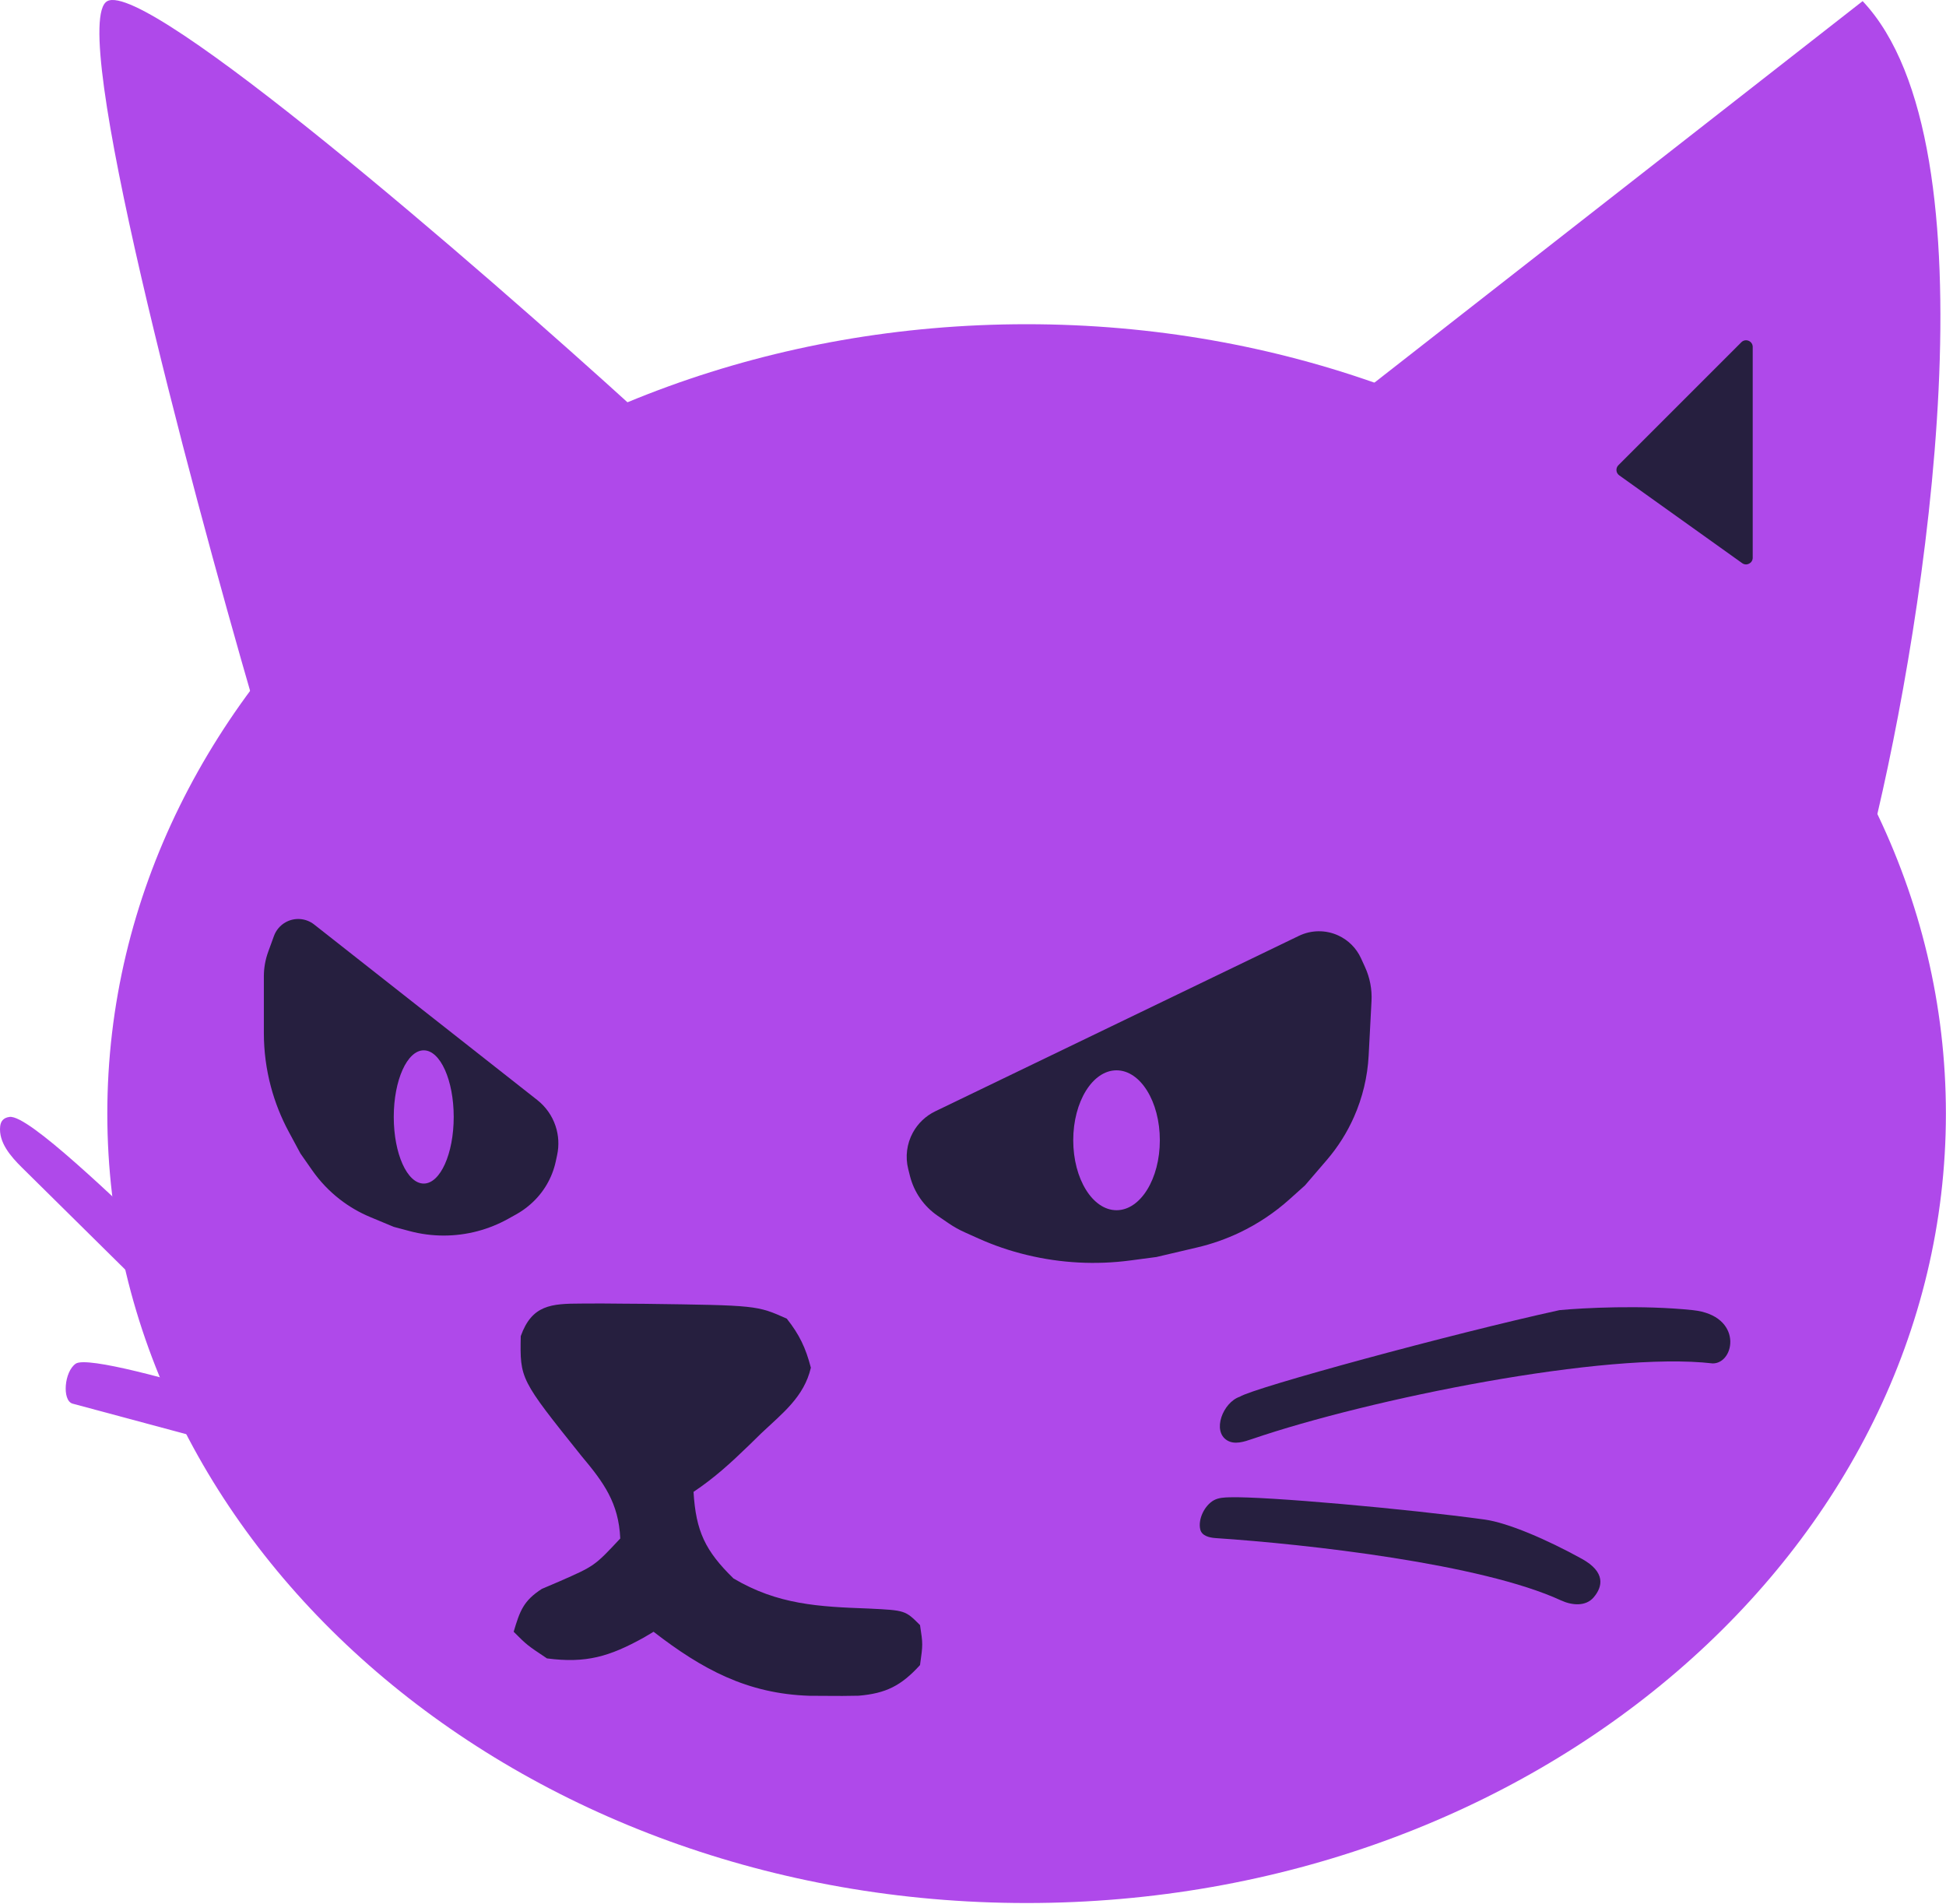
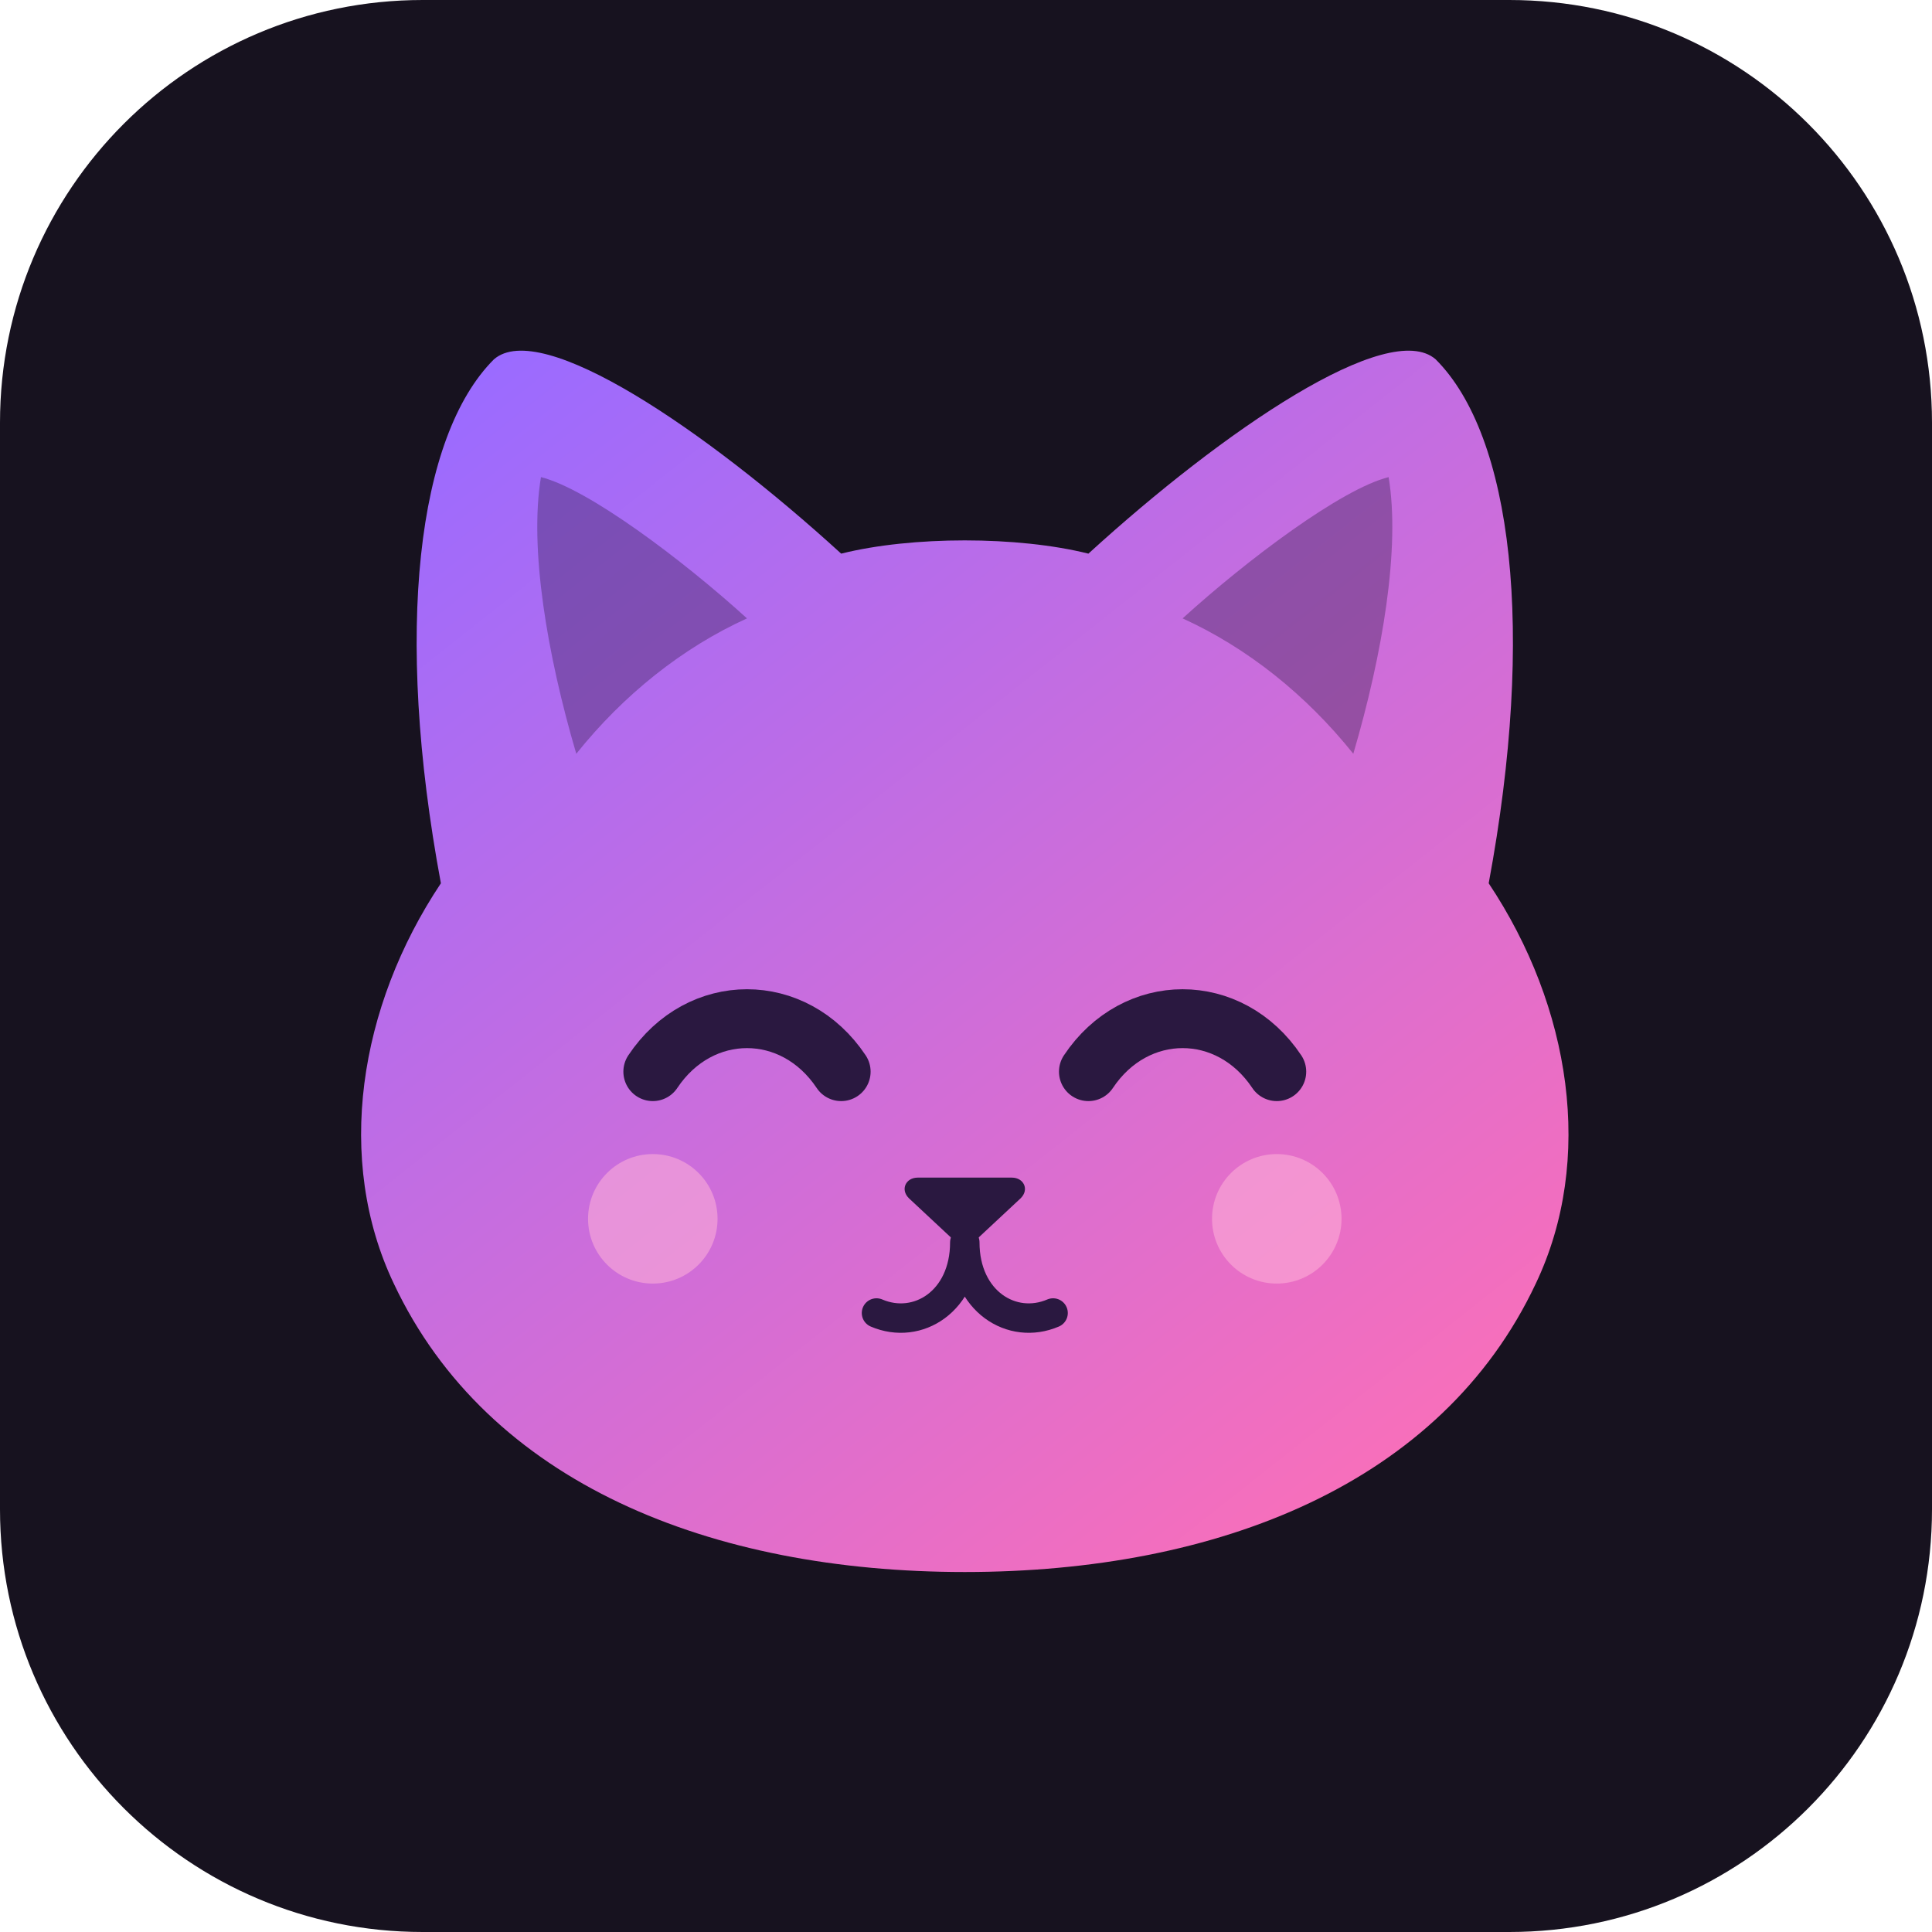
- <svg xmlns="http://www.w3.org/2000/svg" width="920" height="900" viewBox="0 0 920 900" fill="none">
-   <path d="M50.735 0.534C31.839 10.612 89.052 226.238 120.021 332.791L301.107 194.219C225.523 125.458 69.631 -9.544 50.735 0.534Z" fill="#AF49EA" />
-   <path d="M885.311 394.196L642.812 186.339L880.587 0.527C944.834 68.553 910.506 291.317 885.311 394.196Z" fill="#AF49EA" />
-   <path d="M823.247 161.798L765.116 219.929C763.74 221.305 763.929 223.588 765.513 224.719L823.644 266.241C825.728 267.73 828.624 266.24 828.624 263.679V164.025C828.624 161.219 825.231 159.814 823.247 161.798Z" fill="#261F3F" />
-   <ellipse cx="485.344" cy="526.471" rx="434.61" ry="373.198" fill="#AF49EA" />
-   <path d="M254.02 520.059L148.527 437.071C144.621 433.999 139.242 433.602 134.928 436.067C132.419 437.5 130.501 439.777 129.514 442.492L126.788 449.987C125.436 453.706 124.744 457.633 124.744 461.59V488.37C124.744 496.936 125.862 505.466 128.069 513.743C130.045 521.152 132.879 528.304 136.515 535.056L142.066 545.365L147.638 553.325C151.251 558.487 155.617 563.078 160.591 566.947C165.017 570.39 169.883 573.227 175.06 575.384L186.156 580.008L193.648 582.006C204.216 584.824 215.337 584.824 225.905 582.006C230.88 580.679 235.673 578.743 240.175 576.242L244.02 574.106C246.379 572.795 248.593 571.238 250.624 569.461L250.855 569.259C256.9 563.969 261.075 556.868 262.758 549.014L263.398 546.027C264.375 541.47 264.113 536.734 262.639 532.312C261.026 527.473 258.029 523.213 254.02 520.059Z" fill="#261F3F" />
-   <ellipse cx="200.328" cy="528.044" rx="14.172" ry="31.494" fill="#AF49EA" />
-   <path d="M442.146 525.383L614.085 442.427C619.956 439.594 626.786 439.533 632.706 442.261C637.456 444.448 641.262 448.268 643.433 453.025L645.353 457.231C647.644 462.251 648.69 467.75 648.401 473.261L647.052 499C646.526 509.047 644.164 518.913 640.085 528.111C636.823 535.464 632.502 542.301 627.26 548.403L616.939 560.417L609.64 566.966C602.57 573.31 594.625 578.607 586.049 582.694C579.642 585.748 572.926 588.106 566.016 589.727L546.706 594.259L534.381 595.89C518.116 598.042 501.594 597.176 485.643 593.335L485.251 593.241C477.472 591.368 469.884 588.776 462.585 585.498L456.041 582.56C453.391 581.369 450.853 579.945 448.456 578.304L443.321 574.789C436.785 570.313 432.112 563.6 430.186 555.917L429.372 552.673C427.917 546.868 428.696 540.729 431.555 535.472C433.942 531.083 437.647 527.554 442.146 525.383Z" fill="#261F3F" />
-   <ellipse cx="20.471" cy="33.068" rx="20.471" ry="33.068" transform="matrix(-1 0 0 1 548.331 506)" fill="#AF49EA" />
-   <path d="M274.72 616.267C277.91 616.254 281.1 616.24 284.387 616.227C289.448 616.271 289.448 616.271 294.612 616.317C298.029 616.34 301.446 616.364 304.967 616.388C357.844 617.099 357.844 617.099 371.968 623.403C377.974 631.005 380.922 637.244 383.347 646.592C380.146 660.358 370.007 668.06 359.961 677.532C357.937 679.511 355.914 681.49 353.828 683.529C345.433 691.664 337.639 698.778 327.877 705.286C328.996 723.937 333.407 733.158 346.773 746.227C367.721 758.625 386.993 759.591 410.806 760.455C427.978 761.296 427.978 761.296 434.955 768.273C436.333 777.327 436.333 777.327 434.955 787.169C426.052 796.959 418.815 800.575 405.91 801.661C400.83 801.78 395.748 801.8 390.667 801.734C388.016 801.719 385.365 801.704 382.633 801.689C353.223 800.729 331.935 789.156 308.981 771.422C307.455 772.331 305.928 773.241 304.355 774.178C288.17 783.142 277.093 786.446 258.591 784.019C249.143 777.721 249.143 777.721 242.845 771.422C245.761 761.609 247.442 756.769 256.205 751.136C258.941 749.971 261.677 748.805 264.496 747.605C281.105 740.316 281.105 740.316 293.234 727.331C292.513 710.525 285.375 700.791 274.929 688.358C245.815 651.992 245.815 651.992 246.191 631.67C251.469 616.89 260.577 616.302 274.72 616.267Z" fill="#261F3F" />
-   <path d="M10.38 551.973L64.544 605.489C71.623 612.483 83.578 606.845 82.684 596.934C82.445 594.285 81.236 591.832 79.284 590.024C54.649 567.214 13.514 526.896 4.531 528.027C1.51 528.408 0.333 530.182 0.08 532.485C-0.747 539.997 5.004 546.661 10.38 551.973Z" fill="#AF49EA" />
-   <path d="M809.727 644.566C759.136 638.712 647.468 661.326 591.928 680.312C588.065 681.633 583.676 683.073 580.18 680.963C572.845 676.536 578.239 662.942 586.124 660.316C592.805 656 686.903 630.398 737.292 619.376C748.315 618.326 776.344 616.856 800.279 619.376C824.214 621.895 820.305 644.566 809.727 644.566Z" fill="#261F3F" />
-   <path d="M737.981 756.596C700.397 739.265 617.916 730.019 574.762 727.148C571.68 726.943 568.19 726.077 567.447 723.079C566.281 718.371 569.398 711.69 573.913 709.233C576.128 708.028 578.811 707.927 581.332 707.853C598.423 707.35 665.429 713.36 701.871 718.373C712.805 719.877 731.239 727.768 747.855 736.951C759.113 743.173 757.78 750.069 753.421 755.169C749.687 759.539 743.201 759.003 737.981 756.596Z" fill="#261F3F" />
-   <path d="M34.224 663.557L105.847 682.802C107.989 683.378 110.04 681.617 109.794 679.413L107.908 662.453C107.77 661.213 106.917 660.172 105.725 659.801C83.416 652.872 41.095 641.023 35.798 644.687C30.341 648.461 29.305 662 34.224 663.557Z" fill="#AF49EA" />
+ <svg xmlns="http://www.w3.org/2000/svg" width="512" height="512" viewBox="0 0 512 512" fill="none">
+   <rect width="512" height="512" rx="112" fill="#17121F" />
+   <g transform="translate(56 50) scale(0.78)">
+     <defs>
+       <linearGradient id="gc-fur" x1="96" y1="60" x2="420" y2="470" gradientUnits="userSpaceOnUse">
+         <stop stop-color="#9B6BFF" />
+         <stop offset="1" stop-color="#FF6FB5" />
+       </linearGradient>
+     </defs>
+     <path d="M78 236 C62 150 70 84 96 58 C112 44 168 82 214 124 C238 118 274 118 298 124 C344 82 400 44 416 58 C442 84 450 150 434 236 C462 278 470 330 450 372 C418 440 342 470 256 470 C170 470 94 440 62 372 C42 330 50 278 78 236 Z" fill="url(#gc-fur)" />
+     <path d="M112 98 C128 102 160 126 182 146 C160 156 140 172 124 192 C114 158 108 122 112 98 Z" fill="#2A1840" fill-opacity="0.35" />
+     <path d="M400 98 C384 102 352 126 330 146 C352 156 372 172 388 192 C398 158 404 122 400 98 Z" fill="#2A1840" fill-opacity="0.35" />
+     <path d="M150 300 C166 276 198 276 214 300" stroke="#2A1840" stroke-width="20" stroke-linecap="round" />
+     <path d="M298 300 C314 276 346 276 362 300" stroke="#2A1840" stroke-width="20" stroke-linecap="round" />
+     <path d="M240 336 H272 C276 336 278 340 275 343 L260 357 C258 359 254 359 252 357 L237 343 C234 340 236 336 240 336 Z" fill="#2A1840" />
+     <path d="M256 358 C256 378 240 388 226 382 M256 358 C256 378 272 388 286 382" stroke="#2A1840" stroke-width="10" stroke-linecap="round" />
+     <circle cx="150" cy="350" r="22" fill="#FFB3D9" fill-opacity="0.55" />
+     <circle cx="362" cy="350" r="22" fill="#FFB3D9" fill-opacity="0.55" />
+   </g>
</svg>
